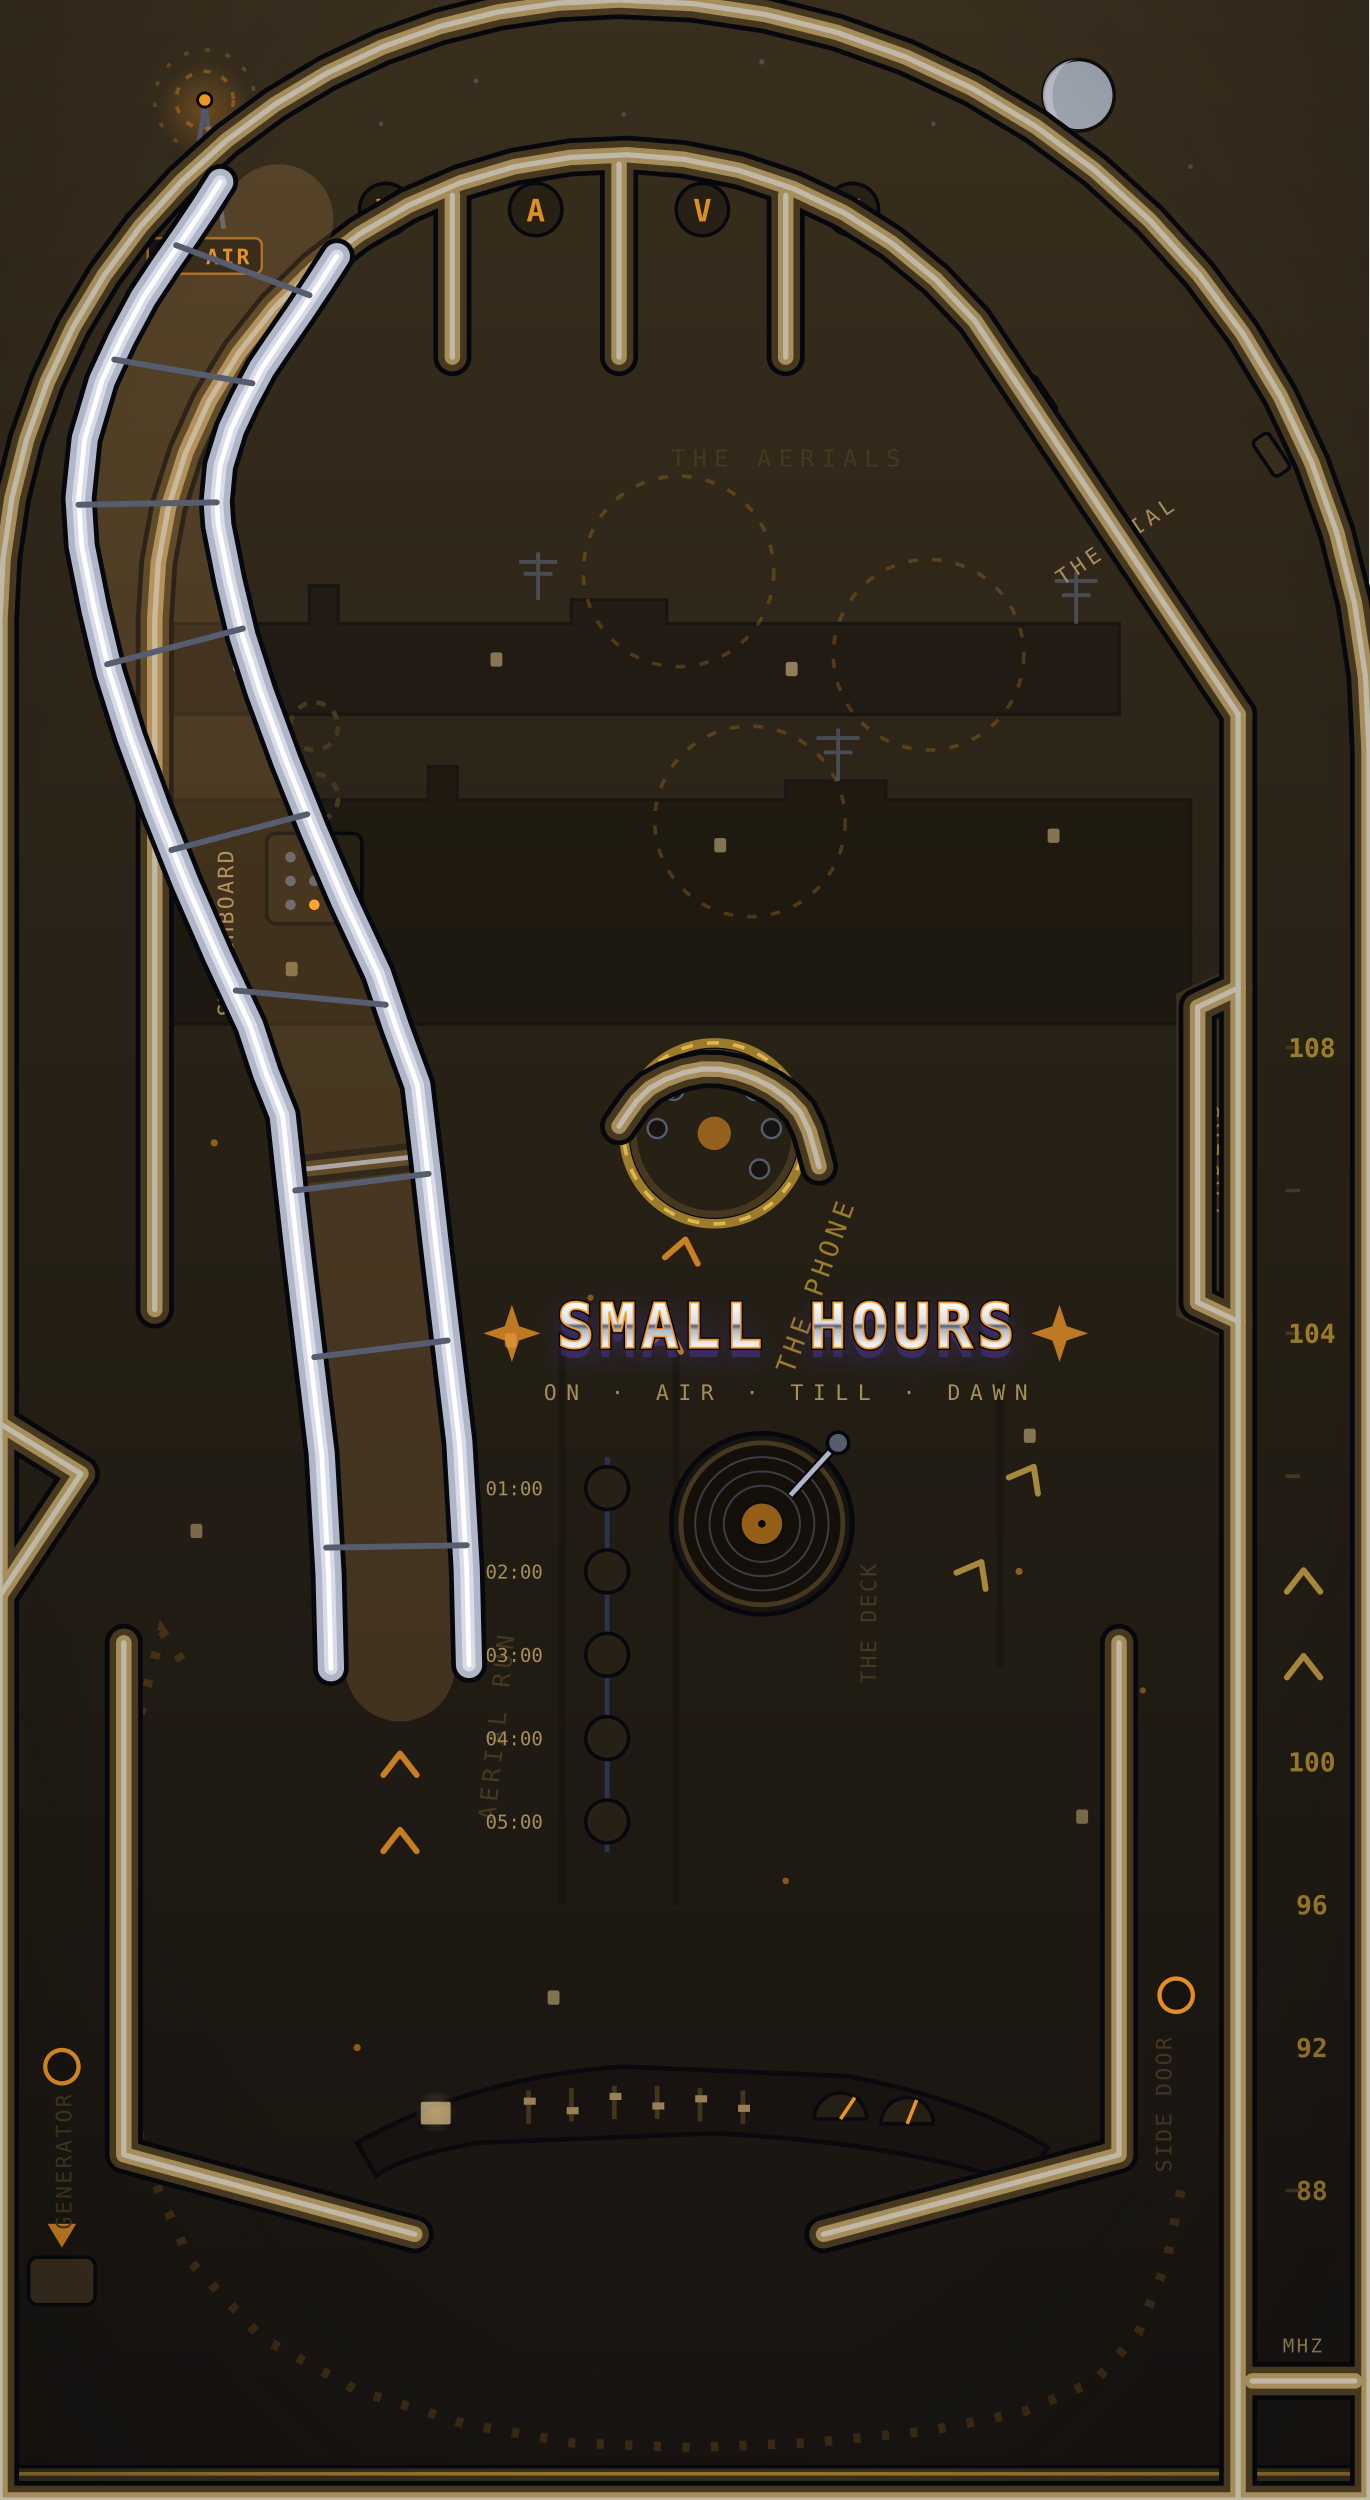
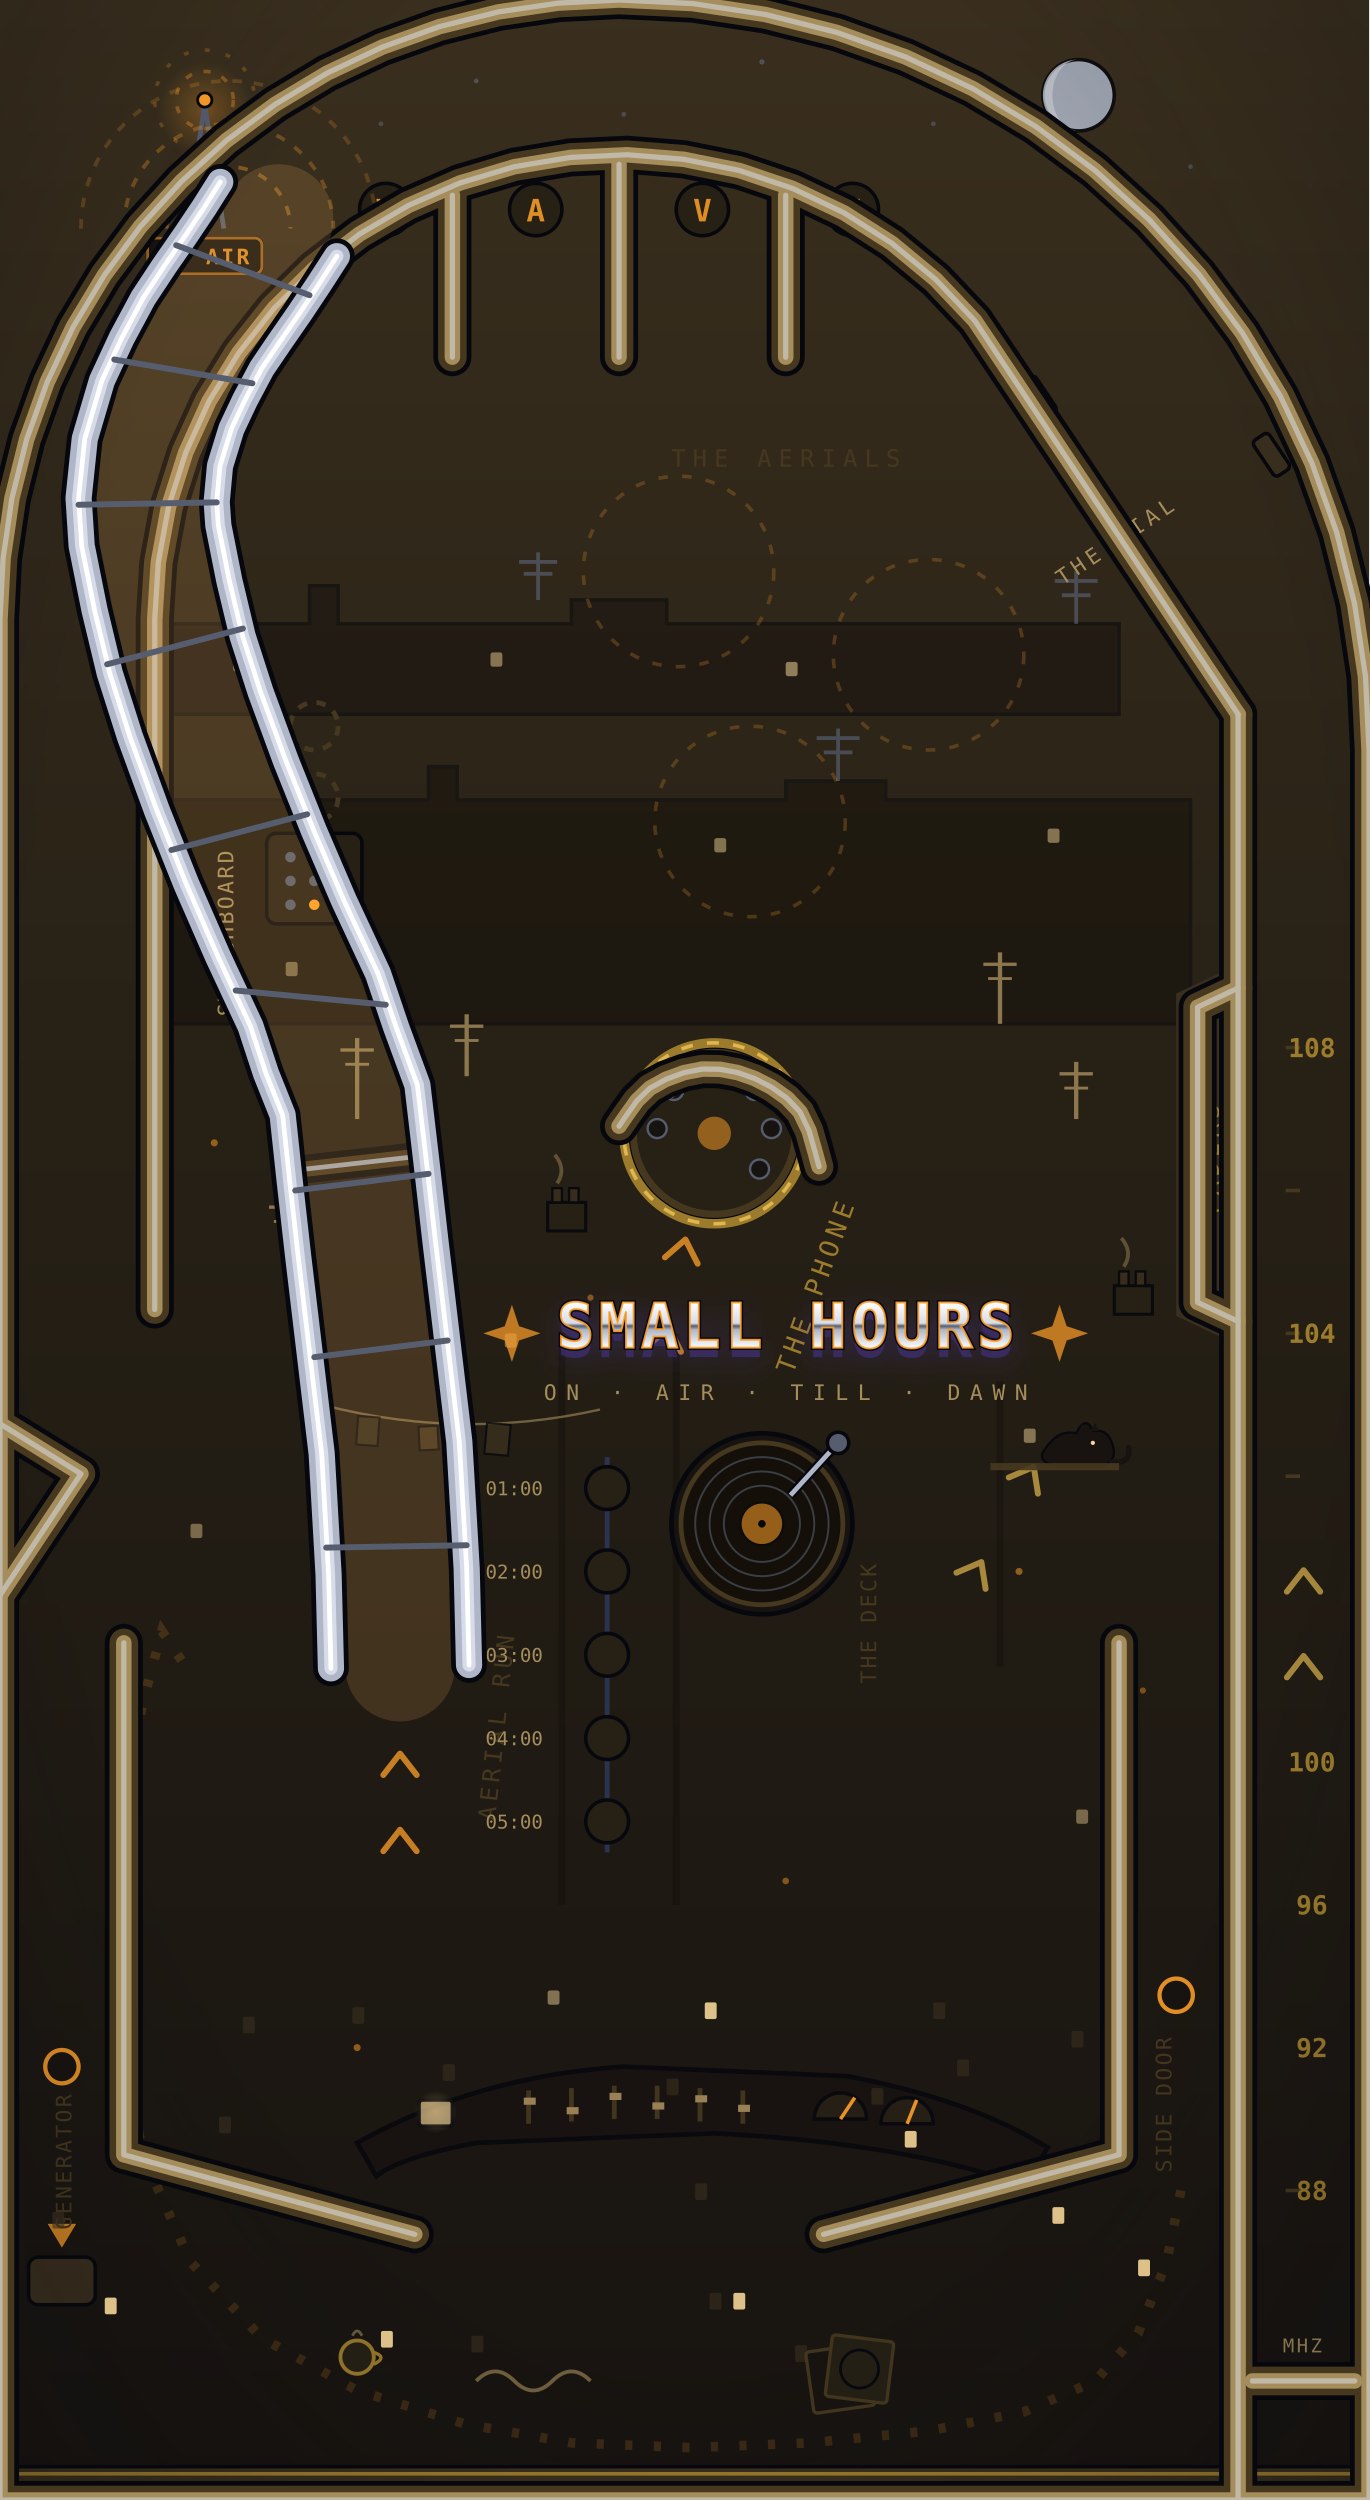
<svg xmlns="http://www.w3.org/2000/svg" viewBox="0 0 575 1050" width="575" height="1050">
  <defs>
    <linearGradient id="rooftopGrad" x1="0" y1="0" x2="0" y2="1">
      <stop offset="0" stop-color="#3a2f1e" />
      <stop offset="0.45" stop-color="#262015" />
      <stop offset="1" stop-color="#171310" />
    </linearGradient>
    <radialGradient id="vignette" cx="0.5" cy="0.45" r="0.8">
      <stop offset="0.6" stop-color="#07080d" stop-opacity="0" />
      <stop offset="1" stop-color="#07080d" stop-opacity="0.34" />
    </radialGradient>
    <linearGradient id="chromeText" x1="0" y1="0" x2="0" y2="1">
      <stop offset="0" stop-color="#ffffff" />
      <stop offset="0.46" stop-color="#d7dce8" />
      <stop offset="0.52" stop-color="#565d6e" />
      <stop offset="0.60" stop-color="#aeb6c8" />
      <stop offset="1" stop-color="#ffffff" />
    </linearGradient>
    <radialGradient id="amberGlow" cx="0.5" cy="0.5" r="0.5">
      <stop offset="0" stop-color="#ffa028" stop-opacity="0.3" />
      <stop offset="1" stop-color="#ffa028" stop-opacity="0" />
    </radialGradient>
    <radialGradient id="lampGlow" cx="0.5" cy="0.5" r="0.5">
      <stop offset="0" stop-color="#ffdf9e" stop-opacity="0.32" />
      <stop offset="1" stop-color="#ffdf9e" stop-opacity="0" />
    </radialGradient>
    <filter id="glowSoft" x="-60%" y="-60%" width="220%" height="220%">
      <feGaussianBlur stdDeviation="6" result="b" />
      <feMerge>
        <feMergeNode in="b" />
        <feMergeNode in="SourceGraphic" />
      </feMerge>
    </filter>
  </defs>
  <g id="art-field">
    <rect x="0" y="0" width="575" height="1050" fill="url(#rooftopGrad)" />
    <g opacity="0.85">
      <circle cx="453" cy="40" r="15" fill="#aeb6c8" stroke="#07080d" stroke-width="1.5" />
      <path d="M 453 25 a 15 15 0 0 0 0 30 a 11 15 0 0 1 0 -30 Z" fill="#d7dce8" opacity="0.8" />
    </g>
    <g fill="#7f8fc9">
      <circle cx="200" cy="34" r="1" opacity="0.35" />
      <circle cx="320" cy="26" r="1.1" opacity="0.35" />
      <circle cx="392" cy="52" r="1" opacity="0.3" />
      <circle cx="262" cy="48" r="1" opacity="0.3" />
      <circle cx="500" cy="70" r="1" opacity="0.3" />
      <circle cx="160" cy="52" r="1" opacity="0.3" />
    </g>
    <g stroke="#07080d" stroke-width="1.5">
      <path d="M 60 262 L 130 262 L 130 246 L 142 246 L 142 262 L 240 262 L 240 252 L 280 252 L 280 262 L 470 262 L 470 300 L 60 300 Z" fill="#171310" opacity="0.55" />
      <path d="M 60 336 L 180 336 L 180 322 L 192 322 L 192 336 L 330 336 L 330 328 L 372 328 L 372 336 L 500 336 L 500 430 L 60 430 Z" fill="#141009" opacity="0.5" />
    </g>
    <g stroke="#565d6e" stroke-width="1.6" fill="none" opacity="0.7">
      <path d="M 226 252 L 226 232 M 218 236 L 234 236 M 220 241 L 232 241" />
      <path d="M 452 262 L 452 240 M 443 244 L 461 244 M 446 250 L 458 250" />
      <path d="M 352 328 L 352 306 M 343 310 L 361 310 M 346 316 L 358 316" />
    </g>
    <g fill="#ffdf9e">
      <rect x="98" y="276" width="5" height="6" rx="1" opacity="0.5" />
      <rect x="206" y="274" width="5" height="6" rx="1" opacity="0.45" />
      <rect x="330" y="278" width="5" height="6" rx="1" opacity="0.5" />
      <rect x="440" y="348" width="5" height="6" rx="1" opacity="0.45" />
      <rect x="120" y="404" width="5" height="6" rx="1" opacity="0.4" />
      <rect x="300" y="352" width="5" height="6" rx="1" opacity="0.45" />
      <rect x="212" y="560" width="5" height="6" rx="1" opacity="0.4" />
      <rect x="430" y="600" width="5" height="6" rx="1" opacity="0.45" />
      <rect x="80" y="640" width="5" height="6" rx="1" opacity="0.4" />
      <rect x="452" y="760" width="5" height="6" rx="1" opacity="0.4" />
      <rect x="230" y="836" width="5" height="6" rx="1" opacity="0.45" />
    </g>
    <g fill="#ffa028">
      <circle cx="90" cy="480" r="1.5" opacity="0.5" />
      <circle cx="248" cy="545" r="1.3" opacity="0.45" />
      <circle cx="428" cy="660" r="1.5" opacity="0.5" />
      <circle cx="330" cy="790" r="1.4" opacity="0.45" />
      <circle cx="150" cy="860" r="1.5" opacity="0.5" />
      <circle cx="480" cy="710" r="1.3" opacity="0.4" />
    </g>
    <g stroke="#141009" stroke-width="3" opacity="0.5">
      <line x1="236" y1="560" x2="236" y2="800" />
      <line x1="284" y1="560" x2="284" y2="800" />
      <line x1="420" y1="580" x2="420" y2="700" />
    </g>
  </g>
  <g id="art-motifs">
    <g stroke="#07080d" stroke-width="1.5">
      <circle cx="162" cy="88" r="11" fill="#262015" />
      <circle cx="225" cy="88" r="11" fill="#262015" />
      <circle cx="295" cy="88" r="11" fill="#262015" />
      <circle cx="358" cy="88" r="11" fill="#262015" />
    </g>
    <g font-family="ui-monospace, monospace" font-size="13" font-weight="700" fill="#ffa028" text-anchor="middle" opacity="0.85">
      <text x="162" y="93">W</text>
      <text x="225" y="93">A</text>
      <text x="295" y="93">V</text>
      <text x="358" y="93">E</text>
    </g>
    <g id="art-mast">
      <circle cx="86" cy="46" r="20" fill="url(#amberGlow)" stroke="none" />
      <g stroke="#565d6e" stroke-width="2" fill="none">
        <path d="M 78 96 L 86 44 L 94 96" />
        <path d="M 80 84 L 92 84 M 81.5 72 L 90.5 72 M 83 60 L 89 60" />
        <path d="M 80 84 L 90.5 72 M 92 84 L 81.5 72 M 81.5 72 L 89 60 M 90.5 72 L 83 60" />
      </g>
      <circle cx="86" cy="42" r="3" fill="#ffa028" stroke="#07080d" stroke-width="1.2" />
      <g fill="none" stroke="#ffa028" opacity="0.35" stroke-width="1.5">
        <circle cx="86" cy="42" r="12" stroke-dasharray="3 5" />
        <circle cx="86" cy="42" r="21" stroke-dasharray="2 7" opacity="0.7" />
      </g>
      <rect x="62" y="100" width="48" height="15" rx="3" fill="#171310" stroke="#07080d" stroke-width="1.5" />
      <rect x="62" y="100" width="48" height="15" rx="3" fill="none" stroke="#ffa028" stroke-width="1.2" opacity="0.6" />
      <text x="86" y="111" text-anchor="middle" font-family="ui-monospace, monospace" font-size="9" letter-spacing="1" font-weight="700" fill="#ffa028" opacity="0.85">ON AIR</text>
    </g>
    <g fill="none" stroke="#ffa028" opacity="0.22" stroke-width="1.5">
      <circle cx="285" cy="240" r="40" stroke-dasharray="4 6" />
      <circle cx="390" cy="275" r="40" stroke-dasharray="4 6" />
      <circle cx="315" cy="345" r="40" stroke-dasharray="4 6" />
    </g>
    <text x="330" y="196" text-anchor="middle" font-family="ui-monospace, monospace" font-size="10" letter-spacing="3" fill="#46381f">THE AERIALS</text>
    <g id="art-switchboard">
      <rect x="112" y="350" width="40" height="38" rx="4" fill="#262015" stroke="#07080d" stroke-width="1.5" />
      <g fill="#565d6e">
        <circle cx="122" cy="360" r="2.2" />
        <circle cx="132" cy="360" r="2.2" />
        <circle cx="142" cy="360" r="2.2" />
        <circle cx="122" cy="370" r="2.2" />
        <circle cx="132" cy="370" r="2.2" />
        <circle cx="142" cy="370" r="2.2" />
        <circle cx="122" cy="380" r="2.2" />
        <circle cx="142" cy="380" r="2.2" />
      </g>
      <circle cx="132" cy="380" r="2.2" fill="#ffa028" />
      <circle cx="132" cy="335" r="10" fill="none" stroke="#46381f" stroke-width="2" stroke-dasharray="4 4" />
      <circle cx="132" cy="305" r="10" fill="none" stroke="#46381f" stroke-width="2" stroke-dasharray="4 4" />
      <text x="98" y="392" text-anchor="middle" font-family="ui-monospace, monospace" font-size="9" letter-spacing="1" fill="#a68d5c" transform="rotate(-90 98 392)">SWITCHBOARD</text>
    </g>
    <g id="art-phone">
      <circle cx="300" cy="476" r="40" fill="#07080d" />
      <circle cx="300" cy="476" r="34" fill="#262015" />
      <circle cx="300" cy="476" r="34" fill="none" stroke="#46381f" stroke-width="3" />
      <circle cx="300" cy="476" r="38" fill="none" stroke="#9c7c2c" stroke-width="4" />
      <circle cx="300" cy="476" r="38" fill="none" stroke="#e0b64e" stroke-width="1.5" stroke-dasharray="5 6" />
      <g fill="#171310" stroke="#565d6e" stroke-width="1">
        <circle cx="300" cy="452" r="4" />
        <circle cx="317" cy="458" r="4" />
        <circle cx="324" cy="474" r="4" />
        <circle cx="319" cy="491" r="4" />
        <circle cx="283" cy="458" r="4" />
        <circle cx="276" cy="474" r="4" />
      </g>
      <circle cx="300" cy="476" r="7" fill="#ffa028" opacity="0.5" />
      <path d="M 282 460 a 24 24 0 0 1 11 -7" stroke="#a68d5c" stroke-width="2.5" fill="none" stroke-linecap="round" />
      <g stroke="#ffa028" stroke-width="2.5" fill="none" stroke-linecap="round" stroke-linejoin="round" opacity="0.75">
        <path d="M 280 529.5 L 287 520.5 L 294 529.5" transform="rotate(11 287 525)" />
        <path d="M 273 566.5 L 280 557.5 L 287 566.5" transform="rotate(11 280 562)" />
      </g>
      <text x="346" y="542" text-anchor="middle" font-family="ui-monospace, monospace" font-size="11" letter-spacing="2" fill="#9c7c2c" transform="rotate(-70 346 542)">THE PHONE</text>
    </g>
    <g id="art-faders">
      <path d="M 520 415 L 503 423 L 503 547 L 520 555" fill="none" stroke="#3a2f1e" stroke-width="18" />
      <g fill="#ffa028" opacity="0.7">
        <circle cx="508" cy="432" r="1.6" />
        <circle cx="508" cy="485" r="1.6" />
        <circle cx="508" cy="538" r="1.6" />
      </g>
      <text x="512" y="487" text-anchor="middle" font-family="ui-monospace, monospace" font-size="10" letter-spacing="2" fill="#9c7c2c" transform="rotate(-90 512 487)">FADERS</text>
      <g stroke="#e0b64e" stroke-width="2.5" fill="none" stroke-linecap="round" stroke-linejoin="round" opacity="0.7">
        <path d="M 425 624.5 L 432 615.5 L 439 624.5" transform="rotate(29 432 620)" />
        <path d="M 403 664.5 L 410 655.5 L 417 664.5" transform="rotate(29 410 660)" />
      </g>
    </g>
    <g id="art-deck">
      <circle cx="320" cy="640" r="38" fill="#171310" stroke="#07080d" stroke-width="2" />
      <circle cx="320" cy="640" r="34" fill="#141009" stroke="#46381f" stroke-width="2" />
      <g fill="none" stroke="#565d6e" stroke-width="0.8" opacity="0.6">
        <circle cx="320" cy="640" r="28" />
        <circle cx="320" cy="640" r="22" />
        <circle cx="320" cy="640" r="16" />
      </g>
      <circle cx="320" cy="640" r="9" fill="#ffa028" opacity="0.55" stroke="#07080d" stroke-width="1" />
      <circle cx="320" cy="640" r="1.6" fill="#07080d" />
      <line x1="352" y1="606" x2="332" y2="628" stroke="#07080d" stroke-width="4" />
      <line x1="352" y1="606" x2="332" y2="628" stroke="#aeb6c8" stroke-width="2" />
      <circle cx="352" cy="606" r="4.5" fill="#565d6e" stroke="#07080d" stroke-width="1.5" />
      <text x="368" y="682" text-anchor="middle" font-family="ui-monospace, monospace" font-size="9" letter-spacing="1" fill="#46381f" transform="rotate(-90 368 682)">THE DECK</text>
    </g>
    <g id="art-aerial-mouth">
      <g stroke="#ffa028" stroke-width="2.5" fill="none" stroke-linecap="round" stroke-linejoin="round" opacity="0.75">
        <path d="M 161 777.5 L 168 768.5 L 175 777.5" />
        <path d="M 161 745.5 L 168 736.5 L 175 745.5" />
      </g>
      <text x="212" y="726" text-anchor="middle" font-family="ui-monospace, monospace" font-size="10" letter-spacing="2" fill="#46381f" transform="rotate(-84 212 726)">AERIAL RUN</text>
    </g>
    <g id="art-clock">
      <line x1="255" y1="612" x2="255" y2="778" stroke="#2c3352" stroke-width="2" />
      <g stroke="#07080d" stroke-width="1.5" fill="#262015">
        <circle cx="255" cy="625" r="9" />
        <circle cx="255" cy="660" r="9" />
        <circle cx="255" cy="695" r="9" />
        <circle cx="255" cy="730" r="9" />
        <circle cx="255" cy="765" r="9" />
      </g>
      <g font-family="ui-monospace, monospace" font-size="8" fill="#a68d5c">
        <text x="228" y="628" text-anchor="end">01:00</text>
        <text x="228" y="663" text-anchor="end">02:00</text>
        <text x="228" y="698" text-anchor="end">03:00</text>
        <text x="228" y="733" text-anchor="end">04:00</text>
        <text x="228" y="768" text-anchor="end">05:00</text>
      </g>
    </g>
    <g id="art-outlanes">
      <rect x="12" y="948" width="28" height="20" rx="4" fill="#3a2f1e" stroke="#07080d" stroke-width="1.5" />
      <path d="M 26 944 L 20 934 L 32 934 Z" fill="#ffa028" opacity="0.8" />
      <circle cx="26" cy="868" r="7" fill="#171310" stroke="#07080d" stroke-width="1.5" />
      <circle cx="26" cy="868" r="7" fill="none" stroke="#ffa028" stroke-width="1.8" opacity="0.9" />
      <text x="30" y="908" text-anchor="middle" font-family="ui-monospace, monospace" font-size="9" letter-spacing="1" fill="#46381f" transform="rotate(-90 30 908)">GENERATOR</text>
      <circle cx="494" cy="838" r="7" fill="#171310" stroke="#07080d" stroke-width="1.5" />
      <circle cx="494" cy="838" r="7" fill="none" stroke="#ffa028" stroke-width="1.8" opacity="0.9" />
      <text x="492" y="884" text-anchor="middle" font-family="ui-monospace, monospace" font-size="9" letter-spacing="1" fill="#46381f" transform="rotate(-90 492 884)">SIDE DOOR</text>
      <path d="M 496 920 L 490 950 L 478 980 L 460 1000 L 430 1013 L 390 1021 L 340 1026 L 290 1028 L 240 1026 L 195 1018 L 150 1004 L 110 982 L 80 950 L 60 905 L 50 850 L 48 800 L 52 755 L 60 715 L 68 685 L 78 700" fill="none" stroke="#ffa028" stroke-width="4" stroke-dasharray="3 9" opacity="0.16" />
    </g>
    <g id="art-studio" opacity="0.9">
      <path d="M 150 900 Q 200 872 262 868 L 356 872 Q 408 882 440 902 L 430 918 Q 380 900 300 896 L 200 900 Q 168 906 158 914 Z" fill="#171310" stroke="#07080d" stroke-width="2" />
      <g stroke="#46381f" stroke-width="2">
        <line x1="222" y1="878" x2="222" y2="892" />
        <line x1="240" y1="877" x2="240" y2="891" />
        <line x1="258" y1="876" x2="258" y2="890" />
        <line x1="276" y1="876" x2="276" y2="890" />
        <line x1="294" y1="877" x2="294" y2="891" />
        <line x1="312" y1="878" x2="312" y2="892" />
      </g>
      <g fill="#a68d5c">
        <rect x="220" y="881" width="5" height="3" />
        <rect x="238" y="885" width="5" height="3" />
        <rect x="256" y="879" width="5" height="3" />
        <rect x="274" y="883" width="5" height="3" />
        <rect x="292" y="880" width="5" height="3" />
        <rect x="310" y="884" width="5" height="3" />
      </g>
      <g>
        <path d="M 342 890 a 11 11 0 0 1 22 0 Z" fill="#262015" stroke="#07080d" stroke-width="1.5" />
        <line x1="353" y1="890" x2="359" y2="881" stroke="#ffa028" stroke-width="1.5" />
        <path d="M 370 892 a 11 11 0 0 1 22 0 Z" fill="#262015" stroke="#07080d" stroke-width="1.5" />
        <line x1="381" y1="892" x2="385" y2="882" stroke="#ffa028" stroke-width="1.5" />
      </g>
      <rect x="176" y="882" width="14" height="11" rx="1.5" fill="#ffdf9e" opacity="0.65" stroke="#07080d" stroke-width="1.5" />
      <circle cx="183" cy="887" r="9" fill="url(#lampGlow)" />
    </g>
    <g id="art-wordmark">
      <path d="M 215 548 L 218 557 L 227 560 L 218 563 L 215 572 L 212 563 L 203 560 L 212 557 Z" fill="#ffa028" opacity="0.7" />
      <path d="M 445 548 L 448 557 L 457 560 L 448 563 L 445 572 L 442 563 L 433 560 L 442 557 Z" fill="#ffa028" opacity="0.7" />
      <text x="330" y="570" text-anchor="middle" font-family="ui-monospace, monospace" font-size="26" font-weight="800" letter-spacing="2" fill="#4e37a8" opacity="0.5" filter="url(#glowSoft)">SMALL HOURS</text>
      <text x="330" y="566" text-anchor="middle" font-family="ui-monospace, monospace" font-size="26" font-weight="800" letter-spacing="2" fill="url(#chromeText)" stroke="#07080d" stroke-width="2" paint-order="stroke">SMALL HOURS</text>
      <text x="330" y="566" text-anchor="middle" font-family="ui-monospace, monospace" font-size="26" font-weight="800" letter-spacing="2" fill="none" stroke="#ffa028" stroke-width="0.8" opacity="0.9">SMALL HOURS</text>
      <text x="330" y="588" text-anchor="middle" font-family="ui-monospace, monospace" font-size="9" letter-spacing="4" fill="#a68d5c">ON · AIR · TILL · DAWN</text>
    </g>
    <rect x="0" y="1036" width="575" height="14" fill="#3a2f1e" stroke="#07080d" stroke-width="1.5" />
    <line x1="0" y1="1039" x2="575" y2="1039" stroke="#9c7c2c" stroke-width="1.5" />
  </g>
  <g id="art-lane">
    <g stroke="#46381f" stroke-width="1.5">
      <line x1="540" y1="440" x2="546" y2="440" />
      <line x1="540" y1="500" x2="546" y2="500" />
      <line x1="540" y1="560" x2="546" y2="560" />
      <line x1="540" y1="620" x2="546" y2="620" />
      <line x1="540" y1="920" x2="546" y2="920" />
    </g>
    <g font-family="ui-monospace, monospace" font-size="11" font-weight="700" fill="#9c7c2c" text-anchor="middle">
      <text x="551" y="924">88</text>
      <text x="551" y="864">92</text>
      <text x="551" y="804">96</text>
      <text x="551" y="744">100</text>
      <text x="551" y="564">104</text>
      <text x="551" y="444">108</text>
    </g>
    <text x="547" y="988" text-anchor="middle" font-family="ui-monospace, monospace" font-size="8" letter-spacing="1" fill="#a68d5c">MHZ</text>
    <g stroke="#e0b64e" stroke-width="2.5" fill="none" stroke-linecap="round" stroke-linejoin="round" opacity="0.7">
      <path d="M 540.5 704.5 L 547.5 695.5 L 554.5 704.5" />
      <path d="M 540.5 668.5 L 547.5 659.5 L 554.5 668.5" />
    </g>
    <g fill="#3a2f1e" stroke="#07080d" stroke-width="1.5">
      <rect x="432" y="158" width="8" height="18" rx="2" transform="rotate(-34 436 167)" />
      <rect x="530" y="182" width="8" height="18" rx="2" transform="rotate(-34 534 191)" />
    </g>
    <text x="470" y="230" text-anchor="middle" font-family="ui-monospace, monospace" font-size="9" letter-spacing="2" fill="#a68d5c" transform="rotate(-34 470 230)">THE DIAL</text>
  </g>
  <g id="art-vignette">
    <rect x="0" y="0" width="575" height="1050" fill="url(#vignette)" />
  </g>
+   <g id="art-polish">
+     <g transform="translate(150,470)" opacity="0.8">
+       <line x1="0" y1="0" x2="0" y2="-34" stroke="#a68d5c" stroke-width="1.8" />
+       <line x1="-7" y1="-29" x2="7" y2="-29" stroke="#a68d5c" stroke-width="1.4" />
+       <line x1="-5" y1="-23" x2="5" y2="-23" stroke="#a68d5c" stroke-width="1.2" />
+     </g>
+     <g transform="translate(196,452)" opacity="0.8">
+       <line x1="0" y1="0" x2="0" y2="-26" stroke="#a68d5c" stroke-width="1.8" />
+       <line x1="-7" y1="-21" x2="7" y2="-21" stroke="#a68d5c" stroke-width="1.4" />
+       <line x1="-5" y1="-15" x2="5" y2="-15" stroke="#a68d5c" stroke-width="1.2" />
+     </g>
+     <g transform="translate(420,430)" opacity="0.8">
+       <line x1="0" y1="0" x2="0" y2="-30" stroke="#a68d5c" stroke-width="1.8" />
+       <line x1="-7" y1="-25" x2="7" y2="-25" stroke="#a68d5c" stroke-width="1.4" />
+       <line x1="-5" y1="-19" x2="5" y2="-19" stroke="#a68d5c" stroke-width="1.2" />
+     </g>
+     <g transform="translate(452,470)" opacity="0.8">
+       <line x1="0" y1="0" x2="0" y2="-24" stroke="#a68d5c" stroke-width="1.8" />
+       <line x1="-7" y1="-19" x2="7" y2="-19" stroke="#a68d5c" stroke-width="1.4" />
+       <line x1="-5" y1="-13" x2="5" y2="-13" stroke="#a68d5c" stroke-width="1.2" />
+     </g>
+     <g transform="translate(120,530)" opacity="0.8">
+       <line x1="0" y1="0" x2="0" y2="-28" stroke="#a68d5c" stroke-width="1.8" />
+       <line x1="-7" y1="-23" x2="7" y2="-23" stroke="#a68d5c" stroke-width="1.4" />
+       <line x1="-5" y1="-17" x2="5" y2="-17" stroke="#a68d5c" stroke-width="1.2" />
+     </g>
+     <g transform="translate(230,505)" opacity="0.9">
+       <rect x="0" y="0" width="16" height="12" fill="#262015" stroke="#07080d" stroke-width="1.3" />
+       <rect x="2" y="-6" width="4" height="6" fill="#3a2f1e" stroke="#07080d" stroke-width="1" />
+       <rect x="9" y="-6" width="4" height="6" fill="#3a2f1e" stroke="#07080d" stroke-width="1" />
+       <path d="M 4 -8 q 4 -6 -1 -12" fill="none" stroke="#a68d5c" stroke-width="1.6" opacity="0.5" />
+     </g>
+     <g transform="translate(468,540)" opacity="0.9">
+       <rect x="0" y="0" width="16" height="12" fill="#262015" stroke="#07080d" stroke-width="1.3" />
+       <rect x="2" y="-6" width="4" height="6" fill="#3a2f1e" stroke="#07080d" stroke-width="1" />
+       <rect x="9" y="-6" width="4" height="6" fill="#3a2f1e" stroke="#07080d" stroke-width="1" />
+       <path d="M 4 -8 q 4 -6 -1 -12" fill="none" stroke="#a68d5c" stroke-width="1.6" opacity="0.5" />
+     </g>
+     <rect x="334" y="985" width="5" height="7" rx="0.8" fill="#3a2f1e" opacity="0.6" />
+     <rect x="380" y="895" width="5" height="7" rx="0.8" fill="#ffdf9e" opacity="0.85" />
+     <rect x="186" y="867" width="5" height="7" rx="0.8" fill="#3a2f1e" opacity="0.6" />
+     <rect x="296" y="841" width="5" height="7" rx="0.8" fill="#ffdf9e" opacity="0.85" />
+     <rect x="198" y="981" width="5" height="7" rx="0.8" fill="#3a2f1e" opacity="0.6" />
+     <rect x="308" y="963" width="5" height="7" rx="0.8" fill="#ffdf9e" opacity="0.85" />
+     <rect x="402" y="865" width="5" height="7" rx="0.8" fill="#3a2f1e" opacity="0.6" />
+     <rect x="160" y="979" width="5" height="7" rx="0.8" fill="#ffdf9e" opacity="0.85" />
+     <rect x="478" y="949" width="5" height="7" rx="0.8" fill="#ffdf9e" opacity="0.85" />
+     <rect x="44" y="965" width="5" height="7" rx="0.8" fill="#ffdf9e" opacity="0.85" />
+     <rect x="298" y="963" width="5" height="7" rx="0.8" fill="#3a2f1e" opacity="0.6" />
+     <rect x="280" y="873" width="5" height="7" rx="0.8" fill="#3a2f1e" opacity="0.6" />
+     <rect x="22" y="929" width="5" height="7" rx="0.8" fill="#3a2f1e" opacity="0.6" />
+     <rect x="292" y="917" width="5" height="7" rx="0.8" fill="#3a2f1e" opacity="0.6" />
+     <rect x="450" y="853" width="5" height="7" rx="0.8" fill="#3a2f1e" opacity="0.6" />
+     <rect x="48" y="845" width="5" height="7" rx="0.8" fill="#ffdf9e" opacity="0.85" />
+     <rect x="366" y="877" width="5" height="7" rx="0.8" fill="#3a2f1e" opacity="0.6" />
+     <rect x="92" y="889" width="5" height="7" rx="0.8" fill="#3a2f1e" opacity="0.6" />
+     <rect x="442" y="927" width="5" height="7" rx="0.8" fill="#ffdf9e" opacity="0.85" />
+     <rect x="392" y="841" width="5" height="7" rx="0.8" fill="#3a2f1e" opacity="0.6" />
+     <rect x="102" y="847" width="5" height="7" rx="0.8" fill="#3a2f1e" opacity="0.6" />
+     <rect x="148" y="843" width="5" height="7" rx="0.8" fill="#3a2f1e" opacity="0.6" />
+     <path d="M 70 96 A 26 26 0 0 1 122 96" fill="none" stroke="#ffa028" stroke-width="1.6" opacity="0.37" stroke-dasharray="4 5" />
+     <path d="M 52 96 A 44 44 0 0 1 140 96" fill="none" stroke="#ffa028" stroke-width="1.6" opacity="0.28" stroke-dasharray="4 5" />
+     <path d="M 34 96 A 62 62 0 0 1 158 96" fill="none" stroke="#ffa028" stroke-width="1.6" opacity="0.19" stroke-dasharray="4 5" />
+     <g transform="translate(438,610)" opacity="0.95">
+       <path d="M 0 0 q 6 -10 14 -8 q 4 -8 7 -1 q 6 -1 8 5 q 3 8 -5 10 l -18 0 q -8 -2 -6 -6" fill="#171310" stroke="#07080d" stroke-width="1" />
+       <path d="M 15 -8 l 1.5 -4 l 2.5 3 Z M 20 -9 l 2 -3.5 l 1.5 3.5 Z" fill="#171310" />
+       <path d="M 29 4 q 8 1 7 -6" fill="none" stroke="#171310" stroke-width="2.4" stroke-linecap="round" />
+       <circle cx="21" cy="-4" r="0.9" fill="#ffdf9e" />
+     </g>
+     <line x1="416" y1="616" x2="470" y2="616" stroke="#46381f" stroke-width="3" opacity="0.9" />
+     <g transform="translate(150,990)" opacity="0.9">
+       <circle r="7" fill="#262015" stroke="#9c7c2c" stroke-width="1.6" />
+       <path d="M 7 -2 q 6 2 0 5" fill="none" stroke="#9c7c2c" stroke-width="1.4" />
+       <path d="M -2 -9 q 2 -4 4 0" fill="none" stroke="#a68d5c" stroke-width="1.2" opacity="0.6" />
+     </g>
+     <g transform="translate(340,986)" opacity="0.9">
+       <rect x="0" y="0" width="26" height="26" rx="1.5" fill="#171310" stroke="#46381f" stroke-width="1.4" transform="rotate(-8 13 13)" />
+       <rect x="8" y="-4" width="26" height="26" rx="1.5" fill="#262015" stroke="#46381f" stroke-width="1.4" transform="rotate(7 21 9)" />
+       <circle cx="21" cy="9" r="8" fill="none" stroke="#07080d" stroke-width="1.2" transform="rotate(7 21 9)" />
+     </g>
+     <path d="M 200 1000 q 8 -8 16 0 q 8 8 16 0 q 8 -8 16 0" fill="none" stroke="#a68d5c" stroke-width="1.6" opacity="0.6" />
+     <path d="M 128 588 Q 190 606 252 592" fill="none" stroke="#a68d5c" stroke-width="1" opacity="0.6" />
+     <g opacity="0.8">
+       <rect x="150" y="595" width="9" height="12" fill="#3a2f1e" stroke="#07080d" stroke-width="0.9" transform="rotate(4 154 601)" />
+       <rect x="176" y="599" width="8" height="10" fill="#46381f" stroke="#07080d" stroke-width="0.9" transform="rotate(-3 180 604)" />
+       <rect x="204" y="598" width="10" height="13" fill="#3a2f1e" stroke="#07080d" stroke-width="0.9" transform="rotate(5 209 604)" />
+     </g>
+   </g>
  <defs>
    <g id="collision-paths" fill="none">
      <path data-width="12" data-z="all" id="collision-loop-shell" d="M 0 1050 L 0 260 L 1.3 234.5 L 5 209.3 L 11.2 184.5 L 19.8 160.5 L 30.7 137.4 L 43.8 115.6 L 59 95.1 L 76.2 76.2 L 95.1 59 L 115.6 43.8 L 137.4 30.7 L 160.5 19.8 L 184.5 11.2 L 209.3 5 L 234.5 1.3 L 260 0 L 290.9 1.5 L 321.5 6.1 L 351.4 13.6 L 380.5 24 L 408.5 37.2 L 435 53.1 L 459.8 71.5 L 482.7 92.3 L 503.5 115.2 L 521.9 140 L 537.8 166.5 L 551 194.5 L 561.4 223.6 L 568.9 253.5 L 573.5 284.1 L 575 315 L 575 1050 Z" />
      <path data-width="12" data-z="all" id="collision-wall-lane" d="M 520 300 L 520 1050" />
      <path data-width="12" id="collision-wall-orbit" d="M 65 550 L 65 260 L 66.5 236.2 L 70.8 212.8 L 78 190.1 L 87.8 168.5 L 100.3 148.2 L 115.1 129.5 L 132.1 112.8 L 151 98.3 L 171.5 86.3 L 193.3 76.8 L 216.1 70 L 239.6 66.1 L 263.4 65 L 287.1 66.9 L 310.5 71.6 L 333 79.2 L 354.5 89.4 L 374.6 102.2 L 393 117.4 L 409.4 134.7 L 520 300" />
      <path data-width="12" id="collision-wall-divider-1" d="M 190 82 L 190 150" />
      <path data-width="12" id="collision-wall-divider-2" d="M 260 69 L 260 150" />
      <path data-width="12" id="collision-wall-divider-3" d="M 330 82 L 330 150" />
      <path data-width="12" id="collision-wall-deflector" d="M 0 598 L 34 619 L 0 670" />
      <path data-width="12" id="collision-wall-guide-left" d="M 52 690 L 52 905 L 174.2 938.4" />
      <path data-width="12" id="collision-wall-guide-right" d="M 470 690 L 470 905 L 345.9 938.4" />
      <path data-width="12" id="collision-wall-phone-hood" d="M 344 490 L 342.3 483.7 L 339.8 474.9 L 336 467 L 330.6 461.3 L 324 456.6 L 317 453 L 309.9 450.5 L 302.4 449.1 L 295 449 L 287.3 450.5 L 279.7 453.3 L 273 457 L 267.5 462.3 L 263 468.6 L 260 473" />
      <path data-width="12" id="collision-wall-bank-housing" d="M 520 415 L 503 423 L 503 547 L 520 555" />
      <path data-width="12" id="collision-wall-plunger-saddle" d="M 526 1000 L 569 1000" />
    </g>
    <g id="collision-paths-elevated" fill="none">
      <path data-width="12" data-surface="aerial" id="collision-wall-aerial-west" d="M 139 700.7 L 138 661.3 L 135.1 610.5 L 130.2 569.4 L 125.2 527.4 L 121.7 496.3 L 118.7 468.3 L 111.7 450.8 L 105.2 431 L 91.6 401.9 L 78.2 371.2 L 65.9 340.4 L 54.6 309.5 L 46.1 282.8 L 39.7 256.2 L 34.3 229.3 L 33 209.2 L 35.6 184.3 L 42.8 159.9 L 51.1 142 L 60.1 125.2 L 69 111.7 L 78 98.7 L 85.7 87.2 L 92.5 76.4" />
      <path data-width="12" data-surface="aerial" id="collision-wall-aerial-east" d="M 197 699.3 L 196 658.7 L 192.9 605.5 L 187.8 562.6 L 182.8 520.6 L 179.3 489.7 L 175.3 455.7 L 166.3 431.2 L 158.8 409 L 144.4 378.1 L 131.8 348.8 L 120.1 319.6 L 109.4 290.5 L 101.9 267.2 L 96.3 243.8 L 91.7 220.7 L 91 210.8 L 92.4 195.7 L 97.2 180.1 L 102.9 168 L 109.9 154.8 L 117 144.3 L 126 131.3 L 134.3 118.8 L 141.5 107.6" />
    </g>
    <g id="collision-backs" fill="none">
      <path data-width="12" data-z-max="10" id="collision-wall-aerial-back" d="M 121.2 491.8 L 178.8 485.3" />
    </g>
  </defs>
  <g id="art-ramp-backs" fill="none" stroke-linecap="round">
    <g stroke="#07080d" stroke-width="12" opacity="0.85">
      <use href="#collision-backs" />
    </g>
    <g stroke="#46381f" stroke-width="6.5">
      <use href="#collision-backs" />
    </g>
    <g stroke="#aeb6c8" stroke-width="2" opacity="0.85">
      <use href="#collision-backs" />
    </g>
  </g>
  <g id="art-rails" fill="none" stroke-linecap="round" stroke-linejoin="round">
    <g stroke="#07080d" stroke-width="16">
      <use href="#collision-paths" />
    </g>
    <g stroke="#46381f" stroke-width="12">
      <use href="#collision-paths" />
    </g>
    <g stroke="#a68d5c" stroke-width="6.5">
      <use href="#collision-paths" />
    </g>
    <g stroke="#d7dce8" stroke-width="2.2" opacity="0.55">
      <use href="#collision-paths" />
    </g>
  </g>
  <g id="art-rails-elevated" fill="none" stroke-linecap="round" stroke-linejoin="round">
    <g stroke="#ffa028" stroke-width="46" opacity="0.12">
      <path d="M 168 700 L 167 660 L 164 608 L 159 566 L 154 524 L 150.5 493 L 147 462 L 139 441 L 132 420 L 118 390 L 105 360 L 93 330 L 82 300 L 74 275 L 68 250 L 63 225 L 62 210 L 64 190 L 70 170 L 77 155 L 85 140 L 93 128 L 102 115 L 110 103 L 117 92" />
    </g>
    <g stroke="#ffffff" stroke-width="46" opacity="0.04">
      <path d="M 168 700 L 167 660 L 164 608 L 159 566 L 154 524 L 150.5 493 L 147 462 L 139 441 L 132 420 L 118 390 L 105 360 L 93 330 L 82 300 L 74 275 L 68 250 L 63 225 L 62 210 L 64 190 L 70 170 L 77 155 L 85 140 L 93 128 L 102 115 L 110 103 L 117 92" />
    </g>
    <g stroke="#07080d" stroke-width="15">
      <use href="#collision-paths-elevated" />
    </g>
    <g stroke="#aeb6c8" stroke-width="11">
      <use href="#collision-paths-elevated" />
    </g>
    <g stroke="#d7dce8" stroke-width="5.5">
      <use href="#collision-paths-elevated" />
    </g>
    <g stroke="#ffffff" stroke-width="2">
      <use href="#collision-paths-elevated" />
    </g>
    <g stroke="#565d6e" stroke-width="2.5">
      <line x1="137" y1="650" x2="196" y2="649" />
      <line x1="132" y1="570" x2="188" y2="563" />
      <line x1="124" y1="500" x2="180" y2="493" />
      <line x1="99" y1="416" x2="162" y2="422" />
      <line x1="72" y1="357" x2="129" y2="342" />
      <line x1="45" y1="279" x2="102" y2="264" />
      <line x1="33" y1="212" x2="91" y2="211" />
      <line x1="48" y1="151" x2="106" y2="161" />
      <line x1="74" y1="103" x2="130" y2="124" />
    </g>
  </g>
  <g fill="none" stroke="none">
    <path id="height-profile-aerial-a" data-layer="1" data-surface="aerial" data-surface-width="58" data-height-from="0" data-height-to="14" d="M 168 700 L 167 660 L 164 608" />
    <path id="height-profile-aerial-b" data-layer="1" data-surface="aerial" data-surface-width="58" data-height-from="14" data-height-to="24" d="M 164 608 L 159 566 L 154 524" />
    <path id="height-profile-aerial-c" data-layer="1" data-surface="aerial" data-surface-width="58" data-height-from="24" data-height-to="31" d="M 154 524 L 150.5 493 L 147 462" />
    <path id="height-profile-aerial-d" data-layer="1" data-surface="aerial" data-surface-width="58" data-height-from="31" data-height-to="34" d="M 147 462 L 139 441 L 132 420" />
    <path id="height-profile-aerial-e" data-layer="1" data-surface="aerial" data-surface-width="58" data-height-from="34" data-height-to="34" d="M 132 420 L 118 390 L 105 360 L 93 330 L 82 300 L 74 275 L 68 250 L 63 225 L 62 210 L 64 190 L 70 170 L 77 155 L 85 140 L 93 128 L 102 115 L 110 103 L 117 92" />
    <path id="height-profile-sidedoor" data-layer="-1" data-height-from="-8" data-height-to="-8" d="M 496 920 L 490 950 L 478 980 L 460 1000 L 430 1013 L 390 1021 L 340 1026 L 290 1028 L 240 1026 L 195 1018 L 150 1004 L 110 982 L 80 950 L 60 905 L 50 850 L 48 800 L 52 755 L 60 715 L 68 685 L 78 700" />
  </g>
  <g fill="none" stroke="none">
    <rect id="sensor-skill-nightowls" x="526" y="440" width="43" height="60" />
    <rect id="sensor-drain" x="0" y="1005" width="520" height="30" />
    <rect id="sensor-rollover-1" x="147" y="105" width="30" height="20" />
    <rect id="sensor-rollover-2" x="210" y="105" width="30" height="20" />
    <rect id="sensor-rollover-3" x="280" y="105" width="30" height="20" />
    <rect id="sensor-rollover-4" x="343" y="105" width="30" height="20" />
    <rect id="sensor-ramp-entry" x="2.5" y="492" width="60" height="16" />
    <rect id="sensor-ramp-exit" x="442" y="117" width="36" height="36" />
    <rect id="sensor-spinner" x="436" y="168" width="102" height="18" />
    <rect id="sensor-kicker-phone" x="280" y="460" width="40" height="40" />
    <rect id="sensor-kicker-generator" x="8" y="940" width="36" height="35" />
    <rect id="sensor-kicker-switchboard" data-z-max="8" x="110" y="350" width="44" height="38" />
    <rect id="sensor-subway-sidedoor" x="478" y="900" width="36" height="35" />
  </g>
  <g fill="none" stroke="none">
    <circle id="anchor-flipper-left" cx="171" cy="950" r="5" />
    <circle id="anchor-flipper-right" cx="349" cy="950" r="5" />
    <circle id="anchor-spawn" cx="547.5" cy="980" r="5" />
    <circle id="anchor-bumper-1" cx="285" cy="240" r="5" />
    <circle id="anchor-bumper-2" cx="390" cy="275" r="5" />
    <circle id="anchor-bumper-3" cx="315" cy="345" r="5" />
    <circle id="anchor-kicker-phone" cx="300" cy="480" r="5" />
    <circle id="anchor-kicker-generator" cx="44" cy="680" r="5" />
    <circle id="anchor-kicker-switchboard" cx="132" cy="369" r="5" />
    <circle id="anchor-disc-deck" cx="320" cy="640" r="5" />
  </g>
</svg>
